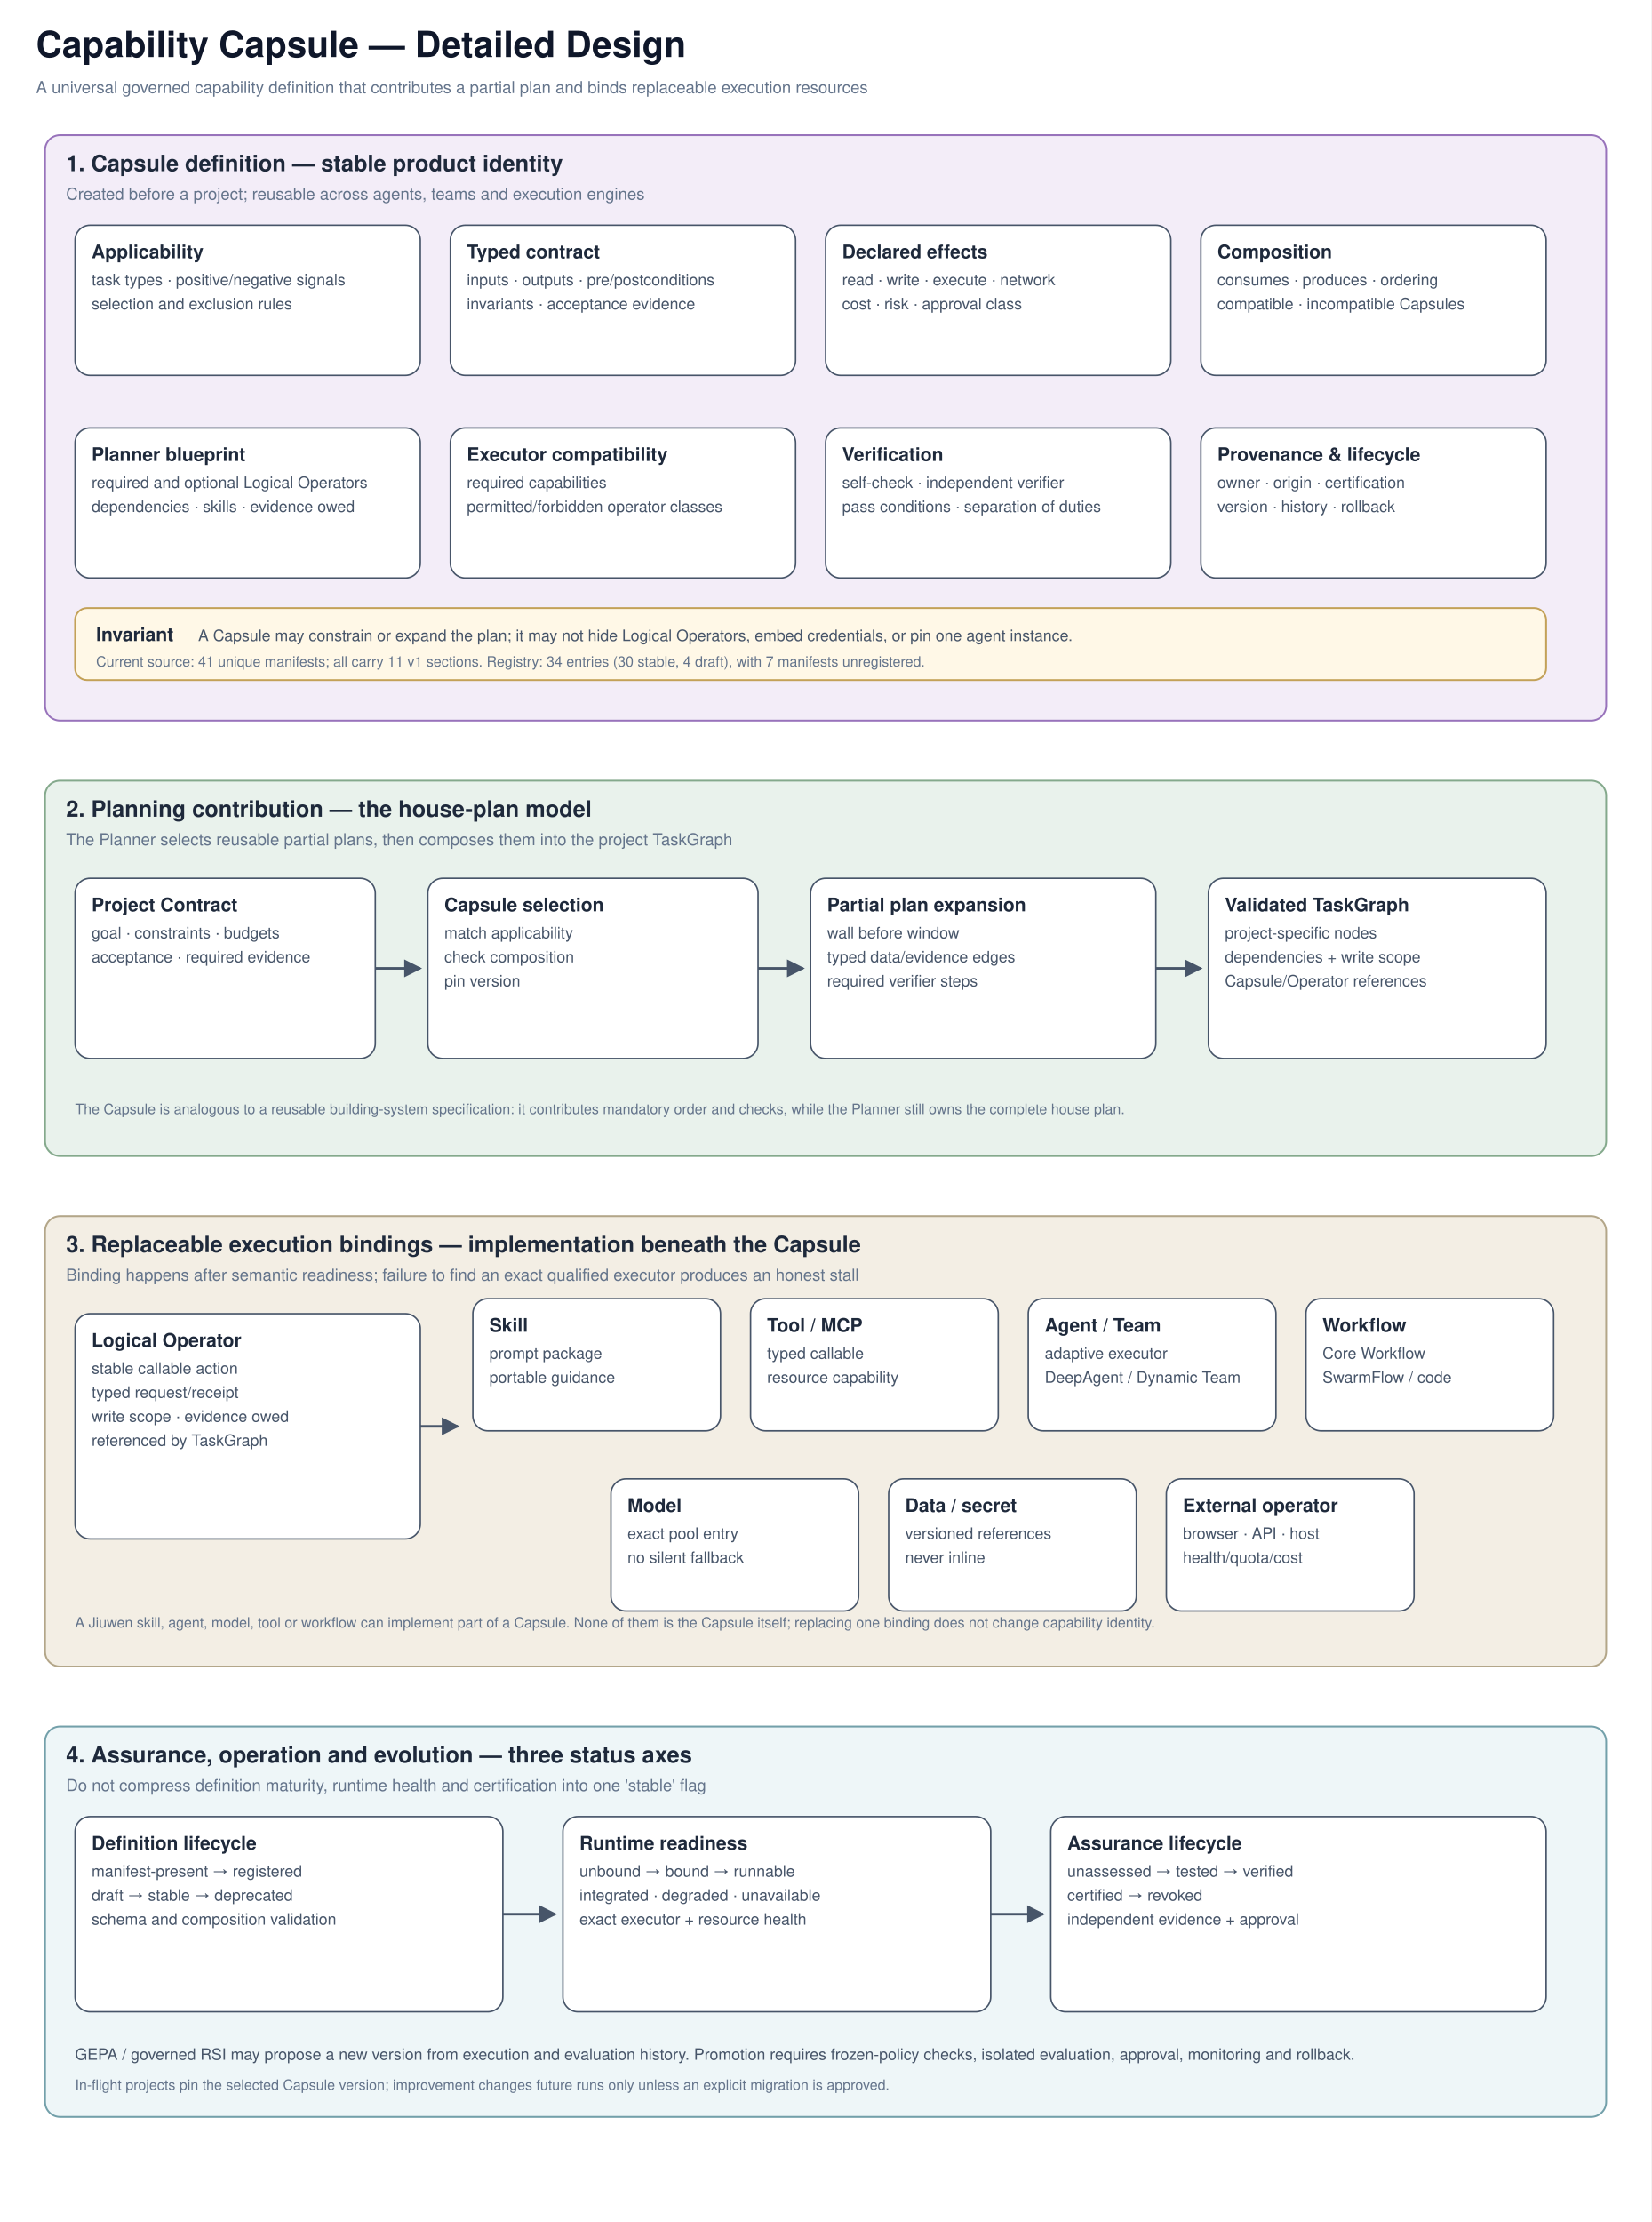
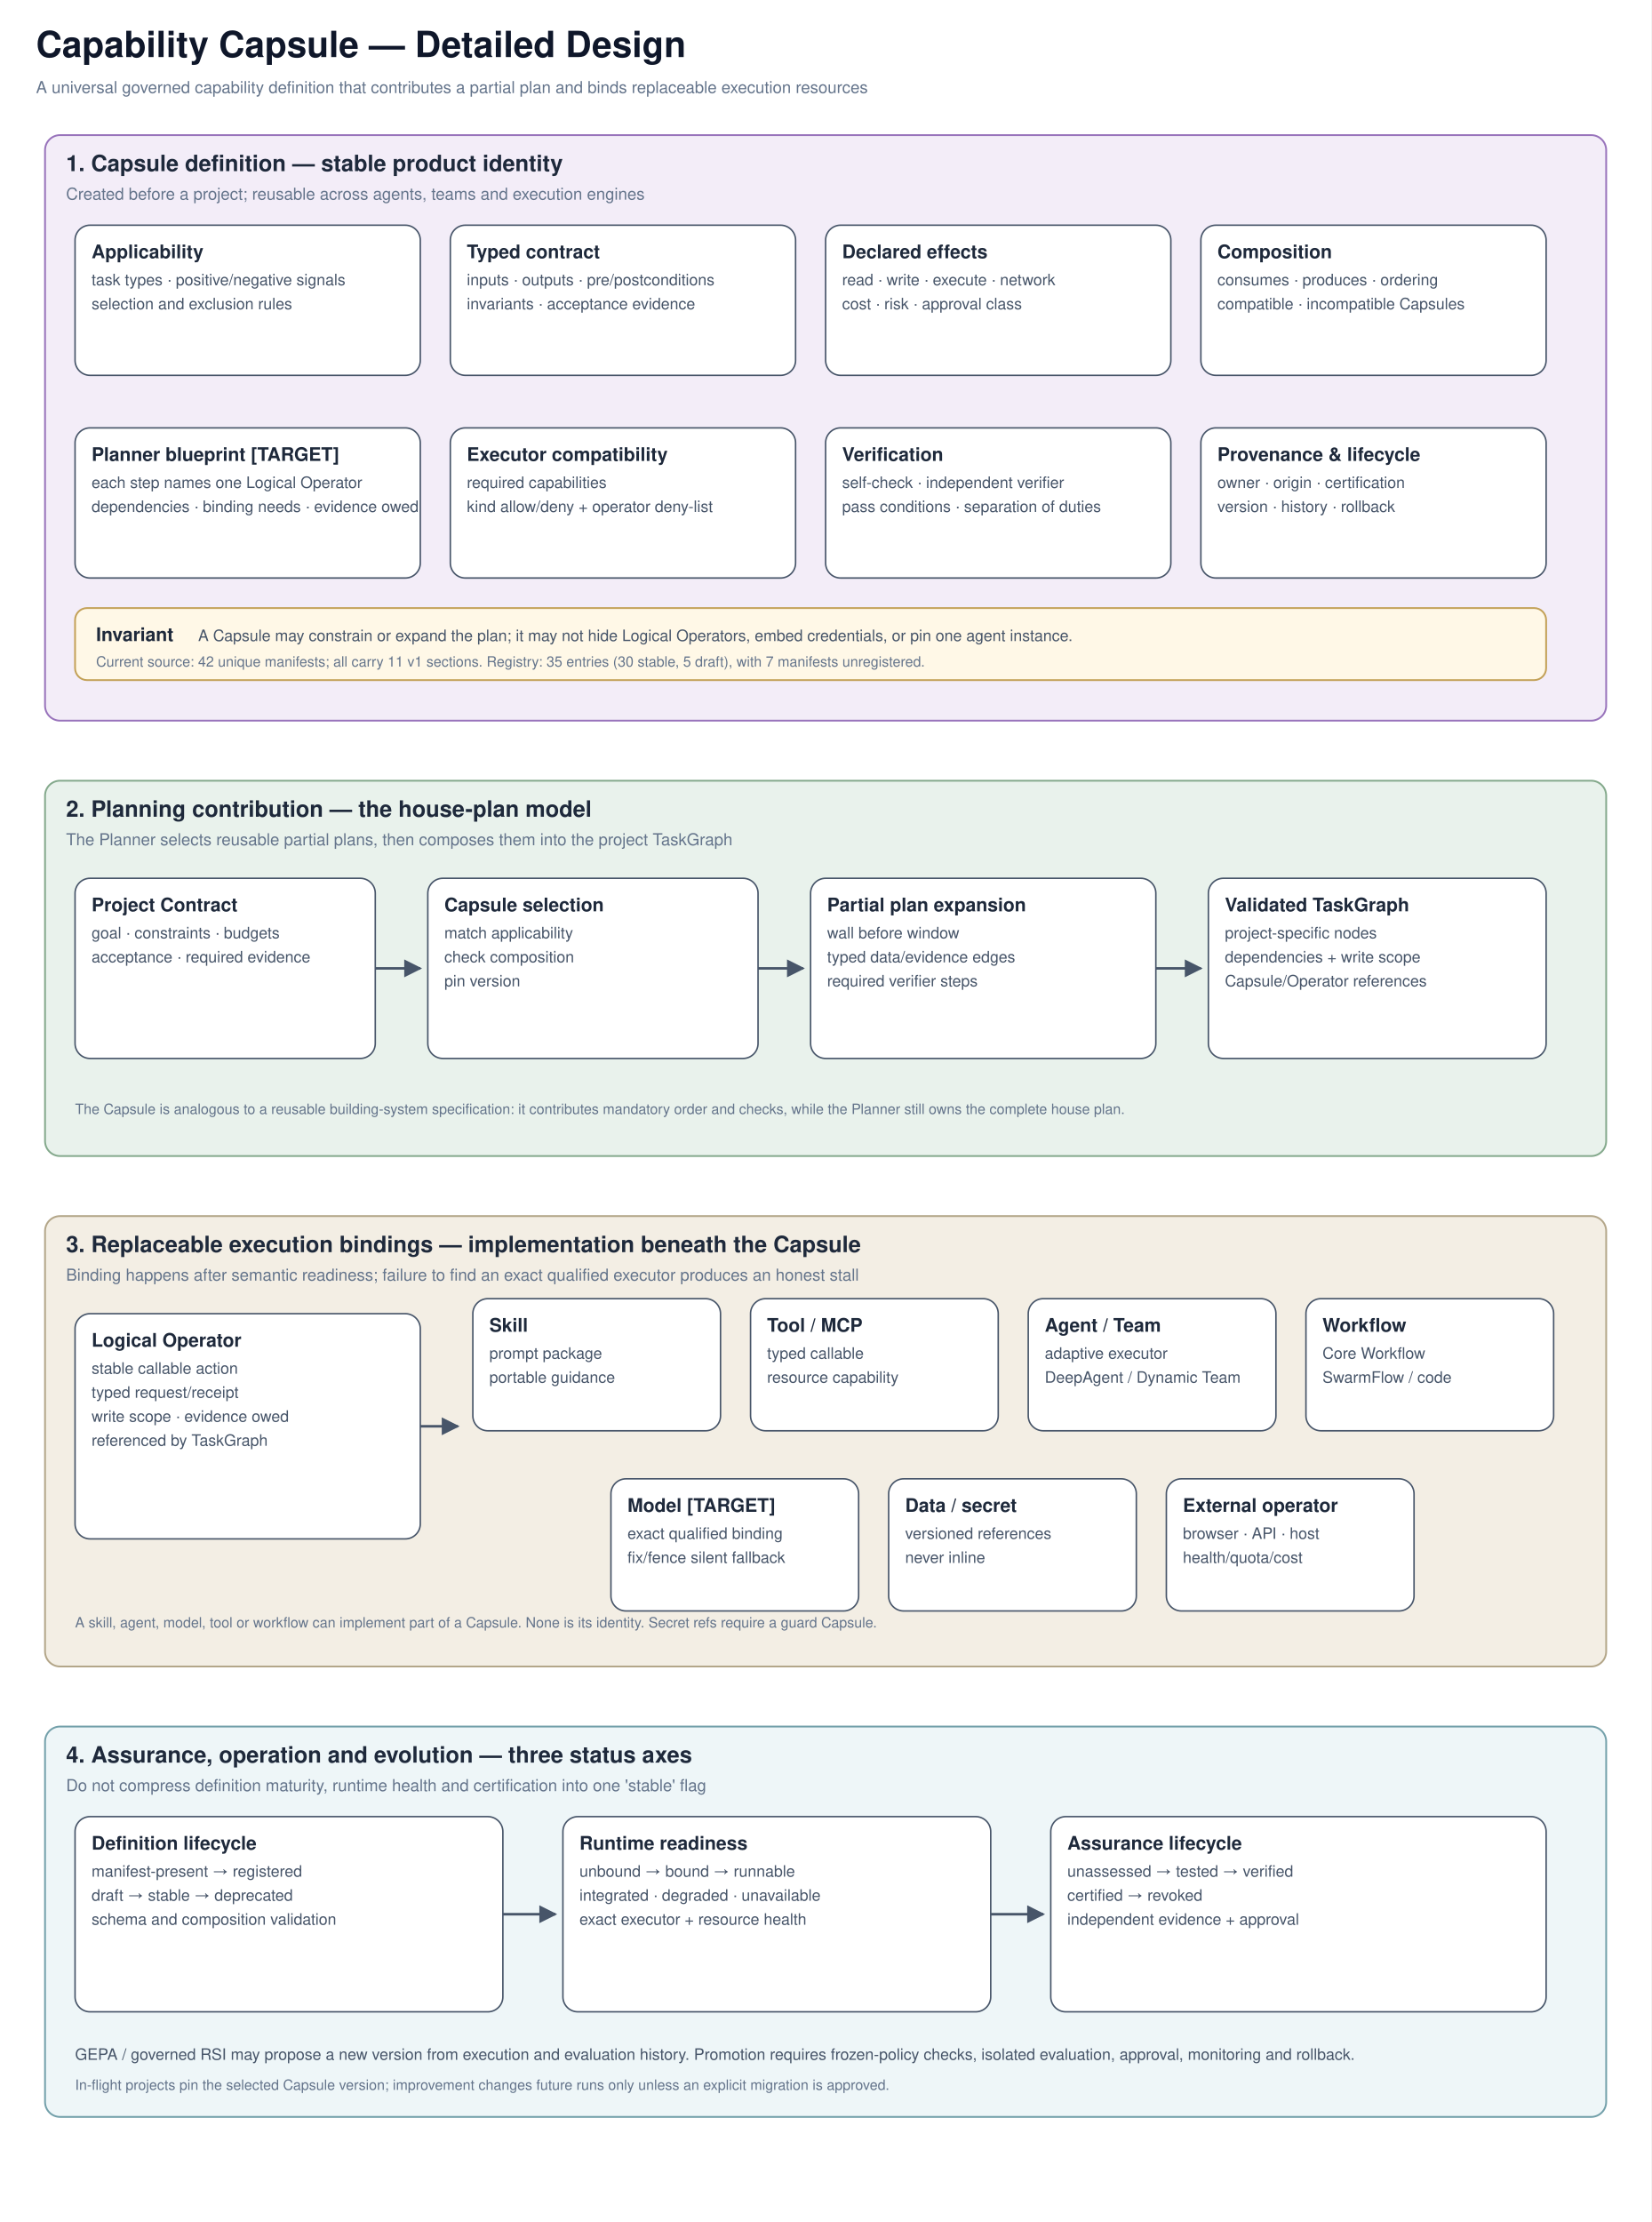
<svg xmlns="http://www.w3.org/2000/svg" width="1100" height="1480" viewBox="0 0 1100 1480" font-family="Helvetica,Arial,'Segoe UI',sans-serif" role="img" aria-labelledby="title desc">
  <defs>
    <marker id="arr" viewBox="0 0 10 10" refX="9" refY="5" markerWidth="7" markerHeight="7" orient="auto-start-reverse">
      <path d="M0 0 L10 5 L0 10 Z" fill="#475569" />
    </marker>
  </defs>
  <style>.title{font-size:24px;font-weight:700;fill:#0f172a}.h{font-size:15px;font-weight:700;fill:#1e293b}.n{font-size:12.5px;font-weight:700;fill:#1e293b}.s{font-size:10.5px;fill:#475569}.m{font-size:11px;fill:#64748b}.tiny{font-size:9.5px;fill:#64748b}.tag{font-size:10px;font-weight:700;fill:#475569;letter-spacing:.04em}.flow{stroke:#475569;stroke-width:1.7;fill:none;marker-end:url(#arr)}.flow2{stroke:#475569;stroke-width:1.7;fill:none;marker-start:url(#arr);marker-end:url(#arr)}.dash{stroke:#64748b;stroke-width:1.3;stroke-dasharray:5 4;fill:none;marker-end:url(#arr)}.box{fill:#fff;stroke:#64748b;stroke-width:1;rx:7}</style>
  <rect width="1100" height="1480" fill="#fff" />
  <text x="24" y="38" class="title">Capability Capsule — Detailed Design</text>
  <text x="24" y="62" class="m">A universal governed capability definition that contributes a partial plan and binds replaceable execution resources</text>
  <rect x="30" y="90" width="1040" height="390" rx="10" fill="#f3edf8" stroke="#9873bb" stroke-width="1.2" />
  <text x="44" y="114" class="h">1. Capsule definition — stable product identity</text>
  <text x="44" y="133" class="m">Created before a project; reusable across agents, teams and execution engines</text>
  <rect x="50" y="150" width="230" height="100" rx="10" fill="#fff" stroke="#475569" stroke-width="1" />
  <text x="61" y="172" class="n">Applicability</text>
  <text x="61" y="190" class="s">task types · positive/negative signals</text>
  <text x="61" y="206" class="s">selection and exclusion rules</text>
  <rect x="300" y="150" width="230" height="100" rx="10" fill="#fff" stroke="#475569" stroke-width="1" />
  <text x="311" y="172" class="n">Typed contract</text>
  <text x="311" y="190" class="s">inputs · outputs · pre/postconditions</text>
  <text x="311" y="206" class="s">invariants · acceptance evidence</text>
  <rect x="550" y="150" width="230" height="100" rx="10" fill="#fff" stroke="#475569" stroke-width="1" />
  <text x="561" y="172" class="n">Declared effects</text>
  <text x="561" y="190" class="s">read · write · execute · network</text>
  <text x="561" y="206" class="s">cost · risk · approval class</text>
  <rect x="800" y="150" width="230" height="100" rx="10" fill="#fff" stroke="#475569" stroke-width="1" />
  <text x="811" y="172" class="n">Composition</text>
  <text x="811" y="190" class="s">consumes · produces · ordering</text>
  <text x="811" y="206" class="s">compatible · incompatible Capsules</text>
  <rect x="50" y="285" width="230" height="100" rx="10" fill="#fff" stroke="#475569" stroke-width="1" />
-   <text x="61" y="307" class="n">Planner blueprint</text>
-   <text x="61" y="325" class="s">required and optional Logical Operators</text>
-   <text x="61" y="341" class="s">dependencies · skills · evidence owed</text>
+   <text x="61" y="307" class="n">Planner blueprint [TARGET]</text>
+   <text x="61" y="325" class="s">each step names one Logical Operator</text>
+   <text x="61" y="341" class="s">dependencies · binding needs · evidence owed</text>
  <rect x="300" y="285" width="230" height="100" rx="10" fill="#fff" stroke="#475569" stroke-width="1" />
  <text x="311" y="307" class="n">Executor compatibility</text>
  <text x="311" y="325" class="s">required capabilities</text>
-   <text x="311" y="341" class="s">permitted/forbidden operator classes</text>
+   <text x="311" y="341" class="s">kind allow/deny + operator deny-list</text>
  <rect x="550" y="285" width="230" height="100" rx="10" fill="#fff" stroke="#475569" stroke-width="1" />
  <text x="561" y="307" class="n">Verification</text>
  <text x="561" y="325" class="s">self-check · independent verifier</text>
  <text x="561" y="341" class="s">pass conditions · separation of duties</text>
  <rect x="800" y="285" width="230" height="100" rx="10" fill="#fff" stroke="#475569" stroke-width="1" />
  <text x="811" y="307" class="n">Provenance &amp; lifecycle</text>
  <text x="811" y="325" class="s">owner · origin · certification</text>
  <text x="811" y="341" class="s">version · history · rollback</text>
  <rect x="50" y="405" width="980" height="48" rx="8" fill="#fff8e7" stroke="#c3a158" stroke-width="1.2" />
  <text x="64" y="427" class="n">Invariant</text>
  <text x="132" y="427" class="s">A Capsule may constrain or expand the plan; it may not hide Logical Operators, embed credentials, or pin one agent instance.</text>
-   <text x="64" y="444" class="tiny">Current source: 41 unique manifests; all carry 11 v1 sections. Registry: 34 entries (30 stable, 4 draft), with 7 manifests unregistered.</text>
+   <text x="64" y="444" class="tiny">Current source: 42 unique manifests; all carry 11 v1 sections. Registry: 35 entries (30 stable, 5 draft), with 7 manifests unregistered.</text>
  <rect x="30" y="520" width="1040" height="250" rx="10" fill="#e9f2ec" stroke="#84a98c" stroke-width="1.2" />
  <text x="44" y="544" class="h">2. Planning contribution — the house-plan model</text>
  <text x="44" y="563" class="m">The Planner selects reusable partial plans, then composes them into the project TaskGraph</text>
  <rect x="50" y="585" width="200" height="120" rx="10" fill="#fff" stroke="#475569" stroke-width="1" />
  <text x="61" y="607" class="n">Project Contract</text>
  <text x="61" y="625" class="s">goal · constraints · budgets</text>
  <text x="61" y="641" class="s">acceptance · required evidence</text>
  <rect x="285" y="585" width="220" height="120" rx="10" fill="#fff" stroke="#475569" stroke-width="1" />
  <text x="296" y="607" class="n">Capsule selection</text>
  <text x="296" y="625" class="s">match applicability</text>
  <text x="296" y="641" class="s">check composition</text>
  <text x="296" y="657" class="s">pin version</text>
  <rect x="540" y="585" width="230" height="120" rx="10" fill="#fff" stroke="#475569" stroke-width="1" />
  <text x="551" y="607" class="n">Partial plan expansion</text>
  <text x="551" y="625" class="s">wall before window</text>
  <text x="551" y="641" class="s">typed data/evidence edges</text>
  <text x="551" y="657" class="s">required verifier steps</text>
  <rect x="805" y="585" width="225" height="120" rx="10" fill="#fff" stroke="#475569" stroke-width="1" />
  <text x="816" y="607" class="n">Validated TaskGraph</text>
  <text x="816" y="625" class="s">project-specific nodes</text>
  <text x="816" y="641" class="s">dependencies + write scope</text>
  <text x="816" y="657" class="s">Capsule/Operator references</text>
  <path d="M250 645 H280" class="flow" />
  <path d="M505 645 H535" class="flow" />
  <path d="M770 645 H800" class="flow" />
  <text x="50" y="742" class="tiny">The Capsule is analogous to a reusable building-system specification: it contributes mandatory order and checks, while the Planner still owns the complete house plan.</text>
  <rect x="30" y="810" width="1040" height="300" rx="10" fill="#f3eee4" stroke="#b3a689" stroke-width="1.2" />
  <text x="44" y="834" class="h">3. Replaceable execution bindings — implementation beneath the Capsule</text>
  <text x="44" y="853" class="m">Binding happens after semantic readiness; failure to find an exact qualified executor produces an honest stall</text>
  <rect x="50" y="875" width="230" height="150" rx="10" fill="#fff" stroke="#475569" stroke-width="1" />
  <text x="61" y="897" class="n">Logical Operator</text>
  <text x="61" y="915" class="s">stable callable action</text>
  <text x="61" y="931" class="s">typed request/receipt</text>
  <text x="61" y="947" class="s">write scope · evidence owed</text>
  <text x="61" y="963" class="s">referenced by TaskGraph</text>
  <rect x="315" y="865" width="165" height="88" rx="10" fill="#fff" stroke="#475569" stroke-width="1" />
  <text x="326" y="887" class="n">Skill</text>
  <text x="326" y="905" class="s">prompt package</text>
  <text x="326" y="921" class="s">portable guidance</text>
  <rect x="500" y="865" width="165" height="88" rx="10" fill="#fff" stroke="#475569" stroke-width="1" />
  <text x="511" y="887" class="n">Tool / MCP</text>
  <text x="511" y="905" class="s">typed callable</text>
  <text x="511" y="921" class="s">resource capability</text>
  <rect x="685" y="865" width="165" height="88" rx="10" fill="#fff" stroke="#475569" stroke-width="1" />
  <text x="696" y="887" class="n">Agent / Team</text>
  <text x="696" y="905" class="s">adaptive executor</text>
  <text x="696" y="921" class="s">DeepAgent / Dynamic Team</text>
  <rect x="870" y="865" width="165" height="88" rx="10" fill="#fff" stroke="#475569" stroke-width="1" />
  <text x="881" y="887" class="n">Workflow</text>
  <text x="881" y="905" class="s">Core Workflow</text>
  <text x="881" y="921" class="s">SwarmFlow / code</text>
  <rect x="407" y="985" width="165" height="88" rx="10" fill="#fff" stroke="#475569" stroke-width="1" />
-   <text x="418" y="1007" class="n">Model</text>
-   <text x="418" y="1025" class="s">exact pool entry</text>
-   <text x="418" y="1041" class="s">no silent fallback</text>
+   <text x="418" y="1007" class="n">Model [TARGET]</text>
+   <text x="418" y="1025" class="s">exact qualified binding</text>
+   <text x="418" y="1041" class="s">fix/fence silent fallback</text>
  <rect x="592" y="985" width="165" height="88" rx="10" fill="#fff" stroke="#475569" stroke-width="1" />
  <text x="603" y="1007" class="n">Data / secret</text>
  <text x="603" y="1025" class="s">versioned references</text>
  <text x="603" y="1041" class="s">never inline</text>
  <rect x="777" y="985" width="165" height="88" rx="10" fill="#fff" stroke="#475569" stroke-width="1" />
  <text x="788" y="1007" class="n">External operator</text>
  <text x="788" y="1025" class="s">browser · API · host</text>
  <text x="788" y="1041" class="s">health/quota/cost</text>
  <path d="M280 950 H305" class="flow" />
-   <text x="50" y="1084" class="tiny">A Jiuwen skill, agent, model, tool or workflow can implement part of a Capsule. None of them is the Capsule itself; replacing one binding does not change capability identity.</text>
+   <text x="50" y="1084" class="tiny">A skill, agent, model, tool or workflow can implement part of a Capsule. None is its identity. Secret refs require a guard Capsule.</text>
  <rect x="30" y="1150" width="1040" height="260" rx="10" fill="#eef6f8" stroke="#73a0aa" stroke-width="1.2" />
  <text x="44" y="1174" class="h">4. Assurance, operation and evolution — three status axes</text>
  <text x="44" y="1193" class="m">Do not compress definition maturity, runtime health and certification into one 'stable' flag</text>
  <rect x="50" y="1210" width="285" height="130" rx="10" fill="#fff" stroke="#475569" stroke-width="1" />
  <text x="61" y="1232" class="n">Definition lifecycle</text>
  <text x="61" y="1250" class="s">manifest-present → registered</text>
  <text x="61" y="1266" class="s">draft → stable → deprecated</text>
  <text x="61" y="1282" class="s">schema and composition validation</text>
  <rect x="375" y="1210" width="285" height="130" rx="10" fill="#fff" stroke="#475569" stroke-width="1" />
  <text x="386" y="1232" class="n">Runtime readiness</text>
  <text x="386" y="1250" class="s">unbound → bound → runnable</text>
  <text x="386" y="1266" class="s">integrated · degraded · unavailable</text>
  <text x="386" y="1282" class="s">exact executor + resource health</text>
  <rect x="700" y="1210" width="330" height="130" rx="10" fill="#fff" stroke="#475569" stroke-width="1" />
  <text x="711" y="1232" class="n">Assurance lifecycle</text>
  <text x="711" y="1250" class="s">unassessed → tested → verified</text>
  <text x="711" y="1266" class="s">certified → revoked</text>
  <text x="711" y="1282" class="s">independent evidence + approval</text>
  <path d="M335 1275 H370" class="flow" />
  <path d="M660 1275 H695" class="flow" />
  <text x="50" y="1372" class="s">GEPA / governed RSI may propose a new version from execution and evaluation history. Promotion requires frozen-policy checks, isolated evaluation, approval, monitoring and rollback.</text>
  <text x="50" y="1392" class="tiny">In-flight projects pin the selected Capsule version; improvement changes future runs only unless an explicit migration is approved.</text>
</svg>
